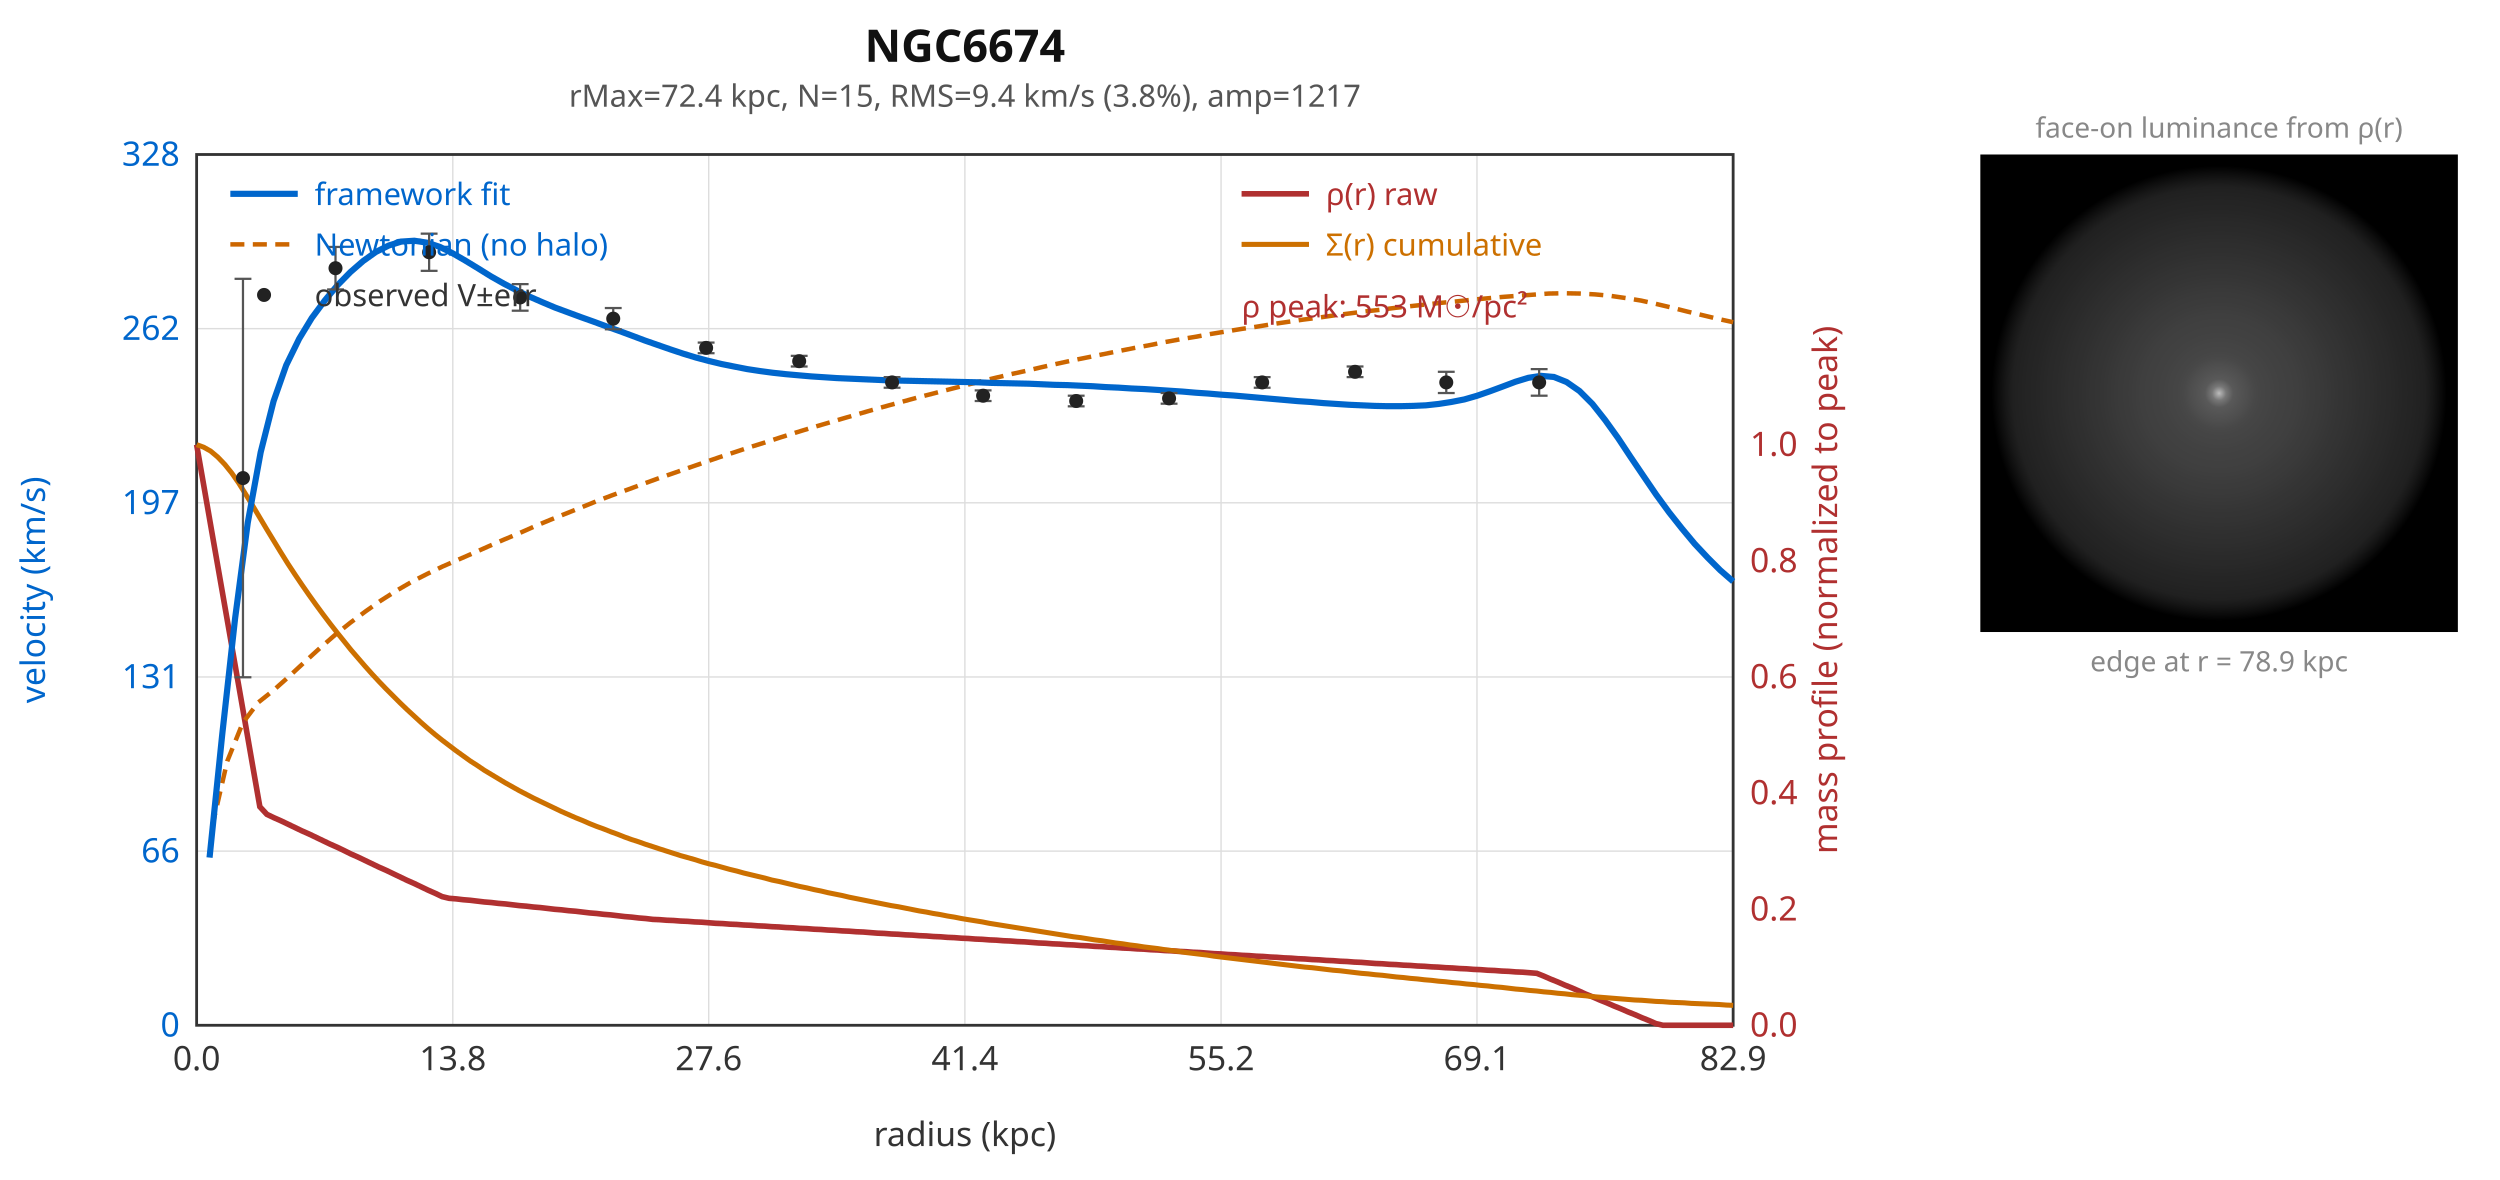
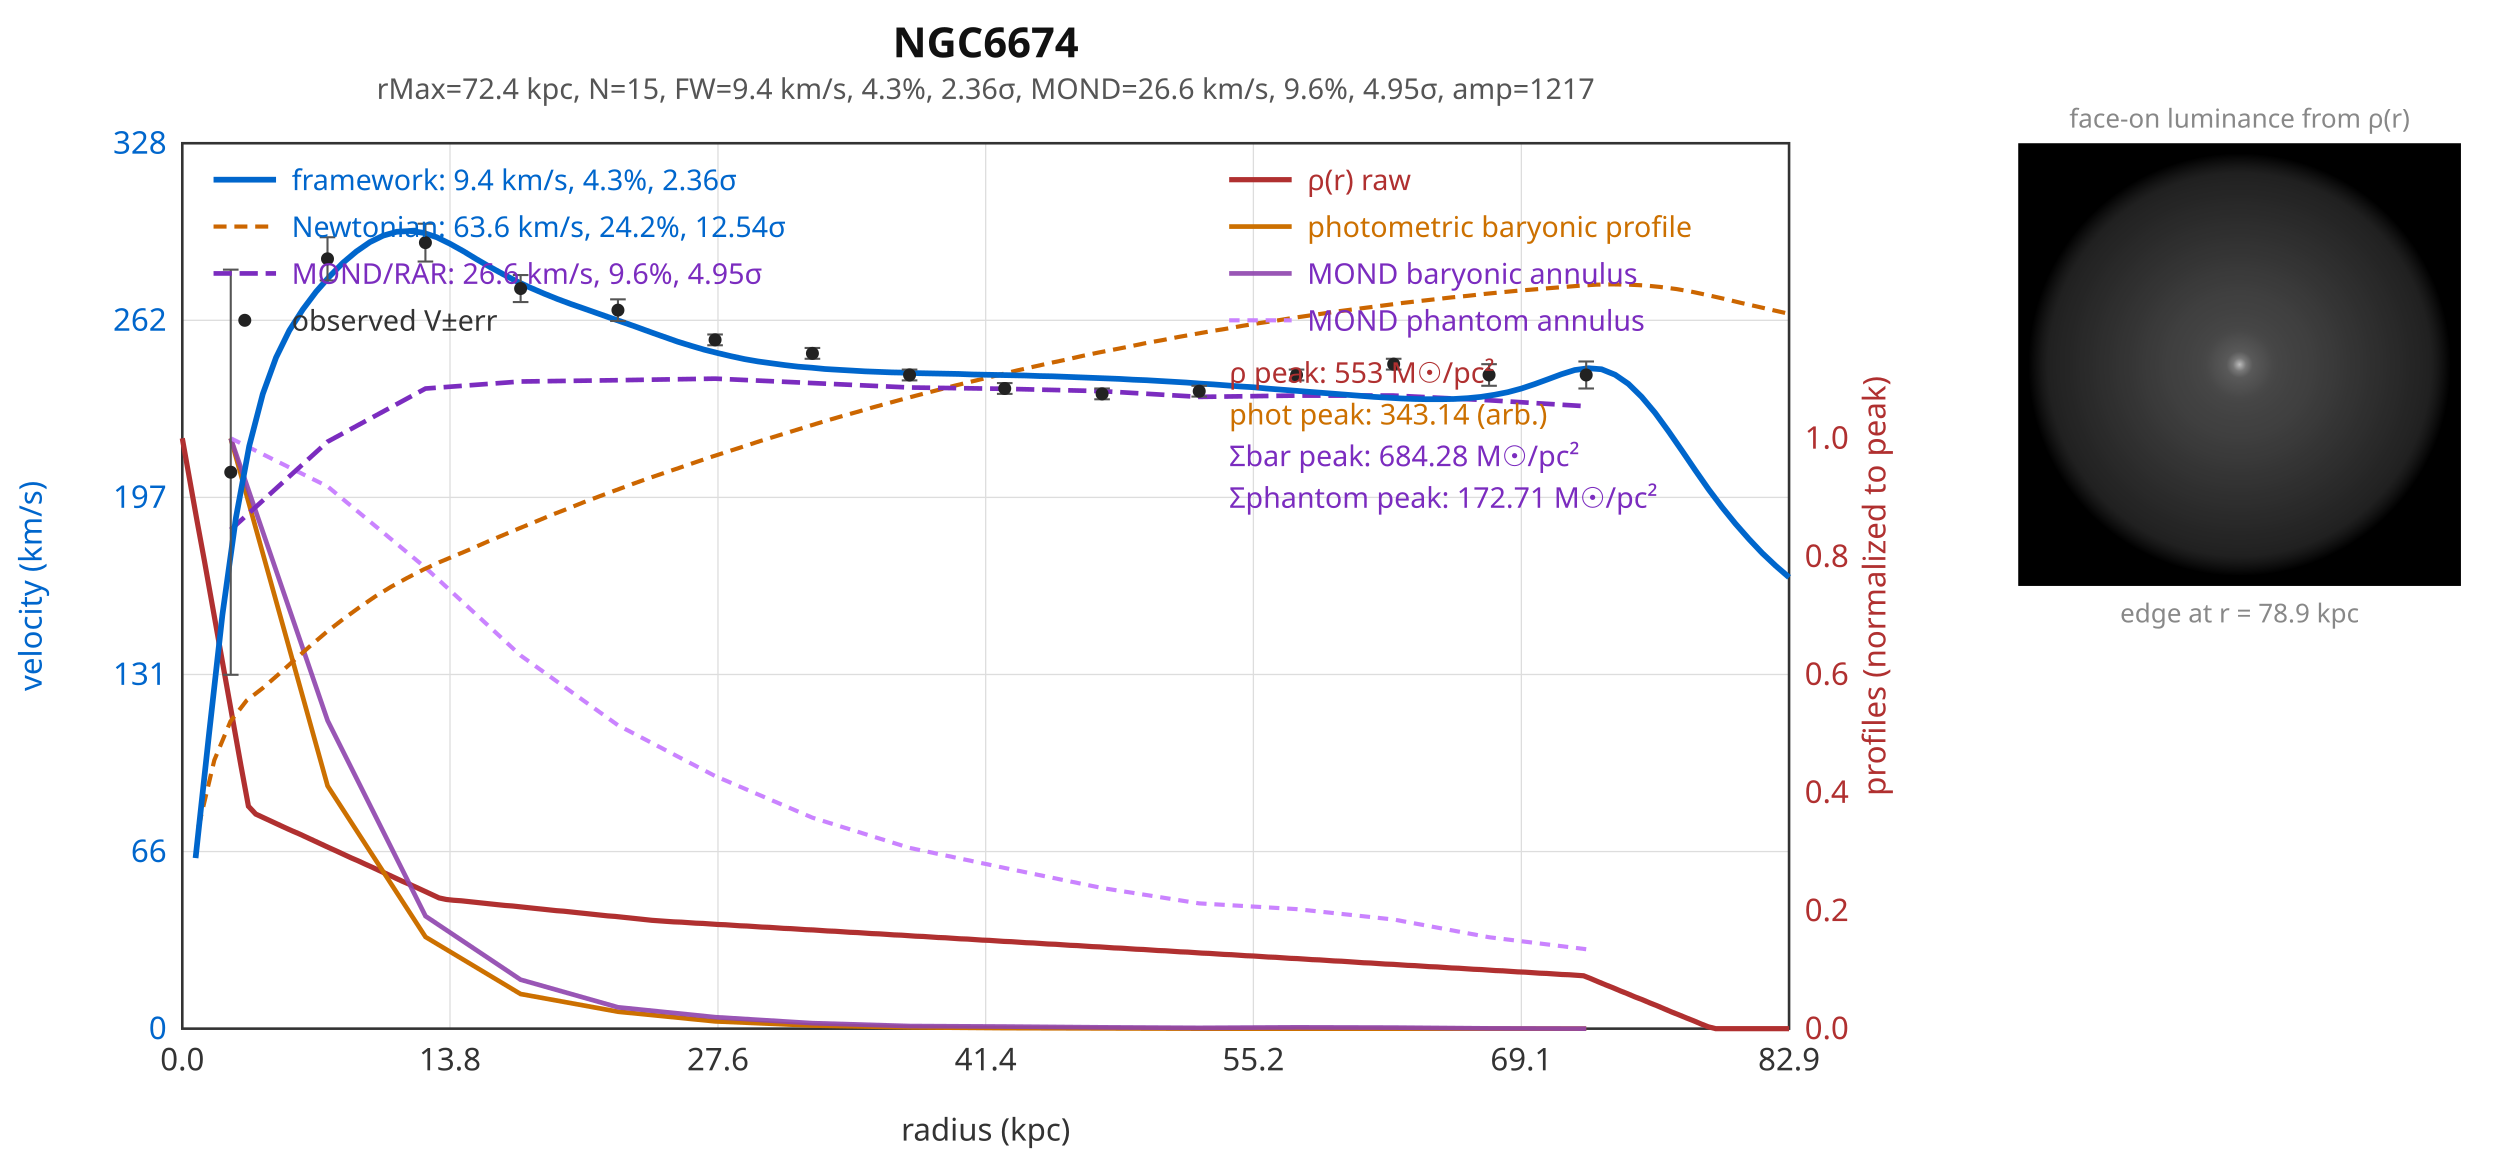
- <svg xmlns="http://www.w3.org/2000/svg" viewBox="0 0 890 420" width="890" height="420" font-family="sans-serif" font-size="12">
+ <svg xmlns="http://www.w3.org/2000/svg" viewBox="0 0 960 450" width="960" height="450" font-family="sans-serif" font-size="12">
  <style>
  .ax { stroke: #333; stroke-width: 1; fill: none; }
  .grid { stroke: #ddd; stroke-width: 0.5; fill: none; }
  .lbl { fill: #333; }
  .lbl-l { fill: #0066cc; }
  .lbl-r { fill: #b03030; }
  .obs { fill: #222; }
  .err { stroke: #555; stroke-width: 0.8; fill: none; }
  .fw { stroke: #0066cc; stroke-width: 2.2; fill: none; }
  .nt { stroke: #cc6600; stroke-width: 1.6; fill: none; stroke-dasharray: 5,3; }
-   .lbl-s { fill: #cc7000; }
+   .mond { stroke: #7b2cbf; stroke-width: 1.8; fill: none; stroke-dasharray: 7,3; }
+   .lbl-p { fill: #cc7000; }
+   .lbl-m { fill: #7b2cbf; }
  .rho { stroke: #b03030; stroke-width: 2.0; fill: none; }
-   .sig { stroke: #cc7000; stroke-width: 1.8; fill: none; }
+   .phot { stroke: #cc7000; stroke-width: 1.8; fill: none; }
+   .mbar { stroke: #8e44ad; stroke-width: 1.8; fill: none; opacity: 0.9; }
+   .mph { stroke: #c77dff; stroke-width: 1.6; fill: none; stroke-dasharray: 4,3; opacity: 0.95; }
  .title { fill: #111; font-size: 16px; font-weight: 600; }
  .subtitle { fill: #555; font-size: 11px; }
  .preview-bg { fill: #000; }
  .preview-lbl { fill: #888; font-size: 10px; }
  .legend { font-size: 11px; }
</style>
-   <text x="343.5" y="22" text-anchor="middle" class="title">NGC6674</text>
-   <text x="343.5" y="38" text-anchor="middle" class="subtitle">rMax=72.4 kpc, N=15, RMS=9.4 km/s (3.8%), amp=1217</text>
-   <line x1="70" y1="365.0" x2="617" y2="365.0" class="grid" />
-   <text x="64" y="369.0" text-anchor="end" class="lbl-l">0</text>
-   <line x1="70" y1="303.0" x2="617" y2="303.0" class="grid" />
-   <text x="64" y="307.0" text-anchor="end" class="lbl-l">66</text>
-   <line x1="70" y1="241.0" x2="617" y2="241.0" class="grid" />
-   <text x="64" y="245.0" text-anchor="end" class="lbl-l">131</text>
-   <line x1="70" y1="179.0" x2="617" y2="179.0" class="grid" />
-   <text x="64" y="183.0" text-anchor="end" class="lbl-l">197</text>
-   <line x1="70" y1="117.0" x2="617" y2="117.0" class="grid" />
-   <text x="64" y="121.0" text-anchor="end" class="lbl-l">262</text>
-   <line x1="70" y1="55.0" x2="617" y2="55.0" class="grid" />
+   <text x="378.5" y="22" text-anchor="middle" class="title">NGC6674</text>
+   <text x="378.5" y="38" text-anchor="middle" class="subtitle">rMax=72.4 kpc, N=15, FW=9.4 km/s, 4.3%, 2.36σ, MOND=26.6 km/s, 9.6%, 4.95σ, amp=1217</text>
+   <line x1="70" y1="395.0" x2="687" y2="395.0" class="grid" />
+   <text x="64" y="399.0" text-anchor="end" class="lbl-l">0</text>
+   <line x1="70" y1="327.0" x2="687" y2="327.0" class="grid" />
+   <text x="64" y="331.0" text-anchor="end" class="lbl-l">66</text>
+   <line x1="70" y1="259.0" x2="687" y2="259.0" class="grid" />
+   <text x="64" y="263.0" text-anchor="end" class="lbl-l">131</text>
+   <line x1="70" y1="191.0" x2="687" y2="191.0" class="grid" />
+   <text x="64" y="195.0" text-anchor="end" class="lbl-l">197</text>
+   <line x1="70" y1="123.0" x2="687" y2="123.0" class="grid" />
+   <text x="64" y="127.0" text-anchor="end" class="lbl-l">262</text>
+   <line x1="70" y1="55.0" x2="687" y2="55.0" class="grid" />
  <text x="64" y="59.0" text-anchor="end" class="lbl-l">328</text>
-   <text x="623" y="369.0" text-anchor="start" class="lbl-r">0.0</text>
-   <text x="623" y="327.7" text-anchor="start" class="lbl-r">0.2</text>
-   <text x="623" y="286.3" text-anchor="start" class="lbl-r">0.4</text>
-   <text x="623" y="245.0" text-anchor="start" class="lbl-r">0.6</text>
-   <text x="623" y="203.7" text-anchor="start" class="lbl-r">0.8</text>
-   <text x="623" y="162.3" text-anchor="start" class="lbl-r">1.0</text>
-   <line x1="70.0" y1="55" x2="70.0" y2="365" class="grid" />
-   <text x="70.0" y="381" text-anchor="middle" class="lbl">0.0</text>
-   <line x1="161.2" y1="55" x2="161.2" y2="365" class="grid" />
-   <text x="161.2" y="381" text-anchor="middle" class="lbl">13.8</text>
-   <line x1="252.3" y1="55" x2="252.3" y2="365" class="grid" />
-   <text x="252.3" y="381" text-anchor="middle" class="lbl">27.6</text>
-   <line x1="343.5" y1="55" x2="343.5" y2="365" class="grid" />
-   <text x="343.5" y="381" text-anchor="middle" class="lbl">41.4</text>
-   <line x1="434.7" y1="55" x2="434.7" y2="365" class="grid" />
-   <text x="434.7" y="381" text-anchor="middle" class="lbl">55.2</text>
-   <line x1="525.8" y1="55" x2="525.8" y2="365" class="grid" />
-   <text x="525.8" y="381" text-anchor="middle" class="lbl">69.1</text>
-   <line x1="617.0" y1="55" x2="617.0" y2="365" class="grid" />
-   <text x="617.0" y="381" text-anchor="middle" class="lbl">82.9</text>
-   <text x="343.5" y="408" text-anchor="middle" class="lbl">radius (kpc)</text>
-   <text x="16" y="210" text-anchor="middle" class="lbl-l" transform="rotate(-90, 16, 210)">velocity (km/s)</text>
-   <text x="654" y="210" text-anchor="middle" class="lbl-r" transform="rotate(-90, 654, 210)">mass profile (normalized to peak)</text>
-   <rect x="70" y="55" width="547" height="310" class="ax" />
-   <path d="M 70.0,158.3 L 72.5,172.6 L 75.0,187.0 L 77.5,201.3 L 80.0,215.6 L 82.5,229.9 L 85.0,244.2 L 87.5,258.5 L 90.0,272.9 L 92.5,287.2 L 95.0,289.9 L 97.5,291.1 L 100.0,292.2 L 102.5,293.4 L 105.0,294.6 L 107.5,295.8 L 110.0,296.9 L 112.5,298.1 L 115.0,299.3 L 117.5,300.5 L 120.0,301.6 L 122.5,302.8 L 124.9,304.0 L 127.4,305.1 L 129.9,306.3 L 132.4,307.5 L 134.9,308.7 L 137.4,309.8 L 139.9,311.0 L 142.4,312.2 L 144.9,313.4 L 147.4,314.5 L 149.9,315.7 L 152.4,316.9 L 154.9,318.0 L 157.4,319.2 L 159.9,319.8 L 162.4,320.0 L 164.9,320.3 L 167.4,320.5 L 169.9,320.8 L 172.4,321.1 L 174.9,321.3 L 177.4,321.6 L 179.9,321.8 L 182.4,322.1 L 184.9,322.4 L 187.4,322.6 L 189.9,322.9 L 192.4,323.1 L 194.9,323.4 L 197.4,323.7 L 199.9,323.9 L 202.4,324.2 L 204.9,324.4 L 207.4,324.7 L 209.9,325.0 L 212.4,325.2 L 214.9,325.5 L 217.4,325.7 L 219.9,326.0 L 222.4,326.3 L 224.9,326.5 L 227.4,326.8 L 229.9,327.0 L 232.4,327.3 L 234.8,327.4 L 237.3,327.6 L 239.8,327.7 L 242.3,327.9 L 244.8,328.0 L 247.3,328.2 L 249.8,328.3 L 252.3,328.5 L 254.8,328.7 L 257.3,328.8 L 259.8,329.0 L 262.3,329.1 L 264.8,329.3 L 267.3,329.4 L 269.8,329.6 L 272.3,329.7 L 274.8,329.9 L 277.3,330.0 L 279.8,330.2 L 282.3,330.3 L 284.8,330.5 L 287.3,330.6 L 289.8,330.8 L 292.3,330.9 L 294.8,331.1 L 297.3,331.2 L 299.8,331.4 L 302.3,331.5 L 304.8,331.7 L 307.3,331.8 L 309.8,332.0 L 312.3,332.2 L 314.8,332.3 L 317.3,332.5 L 319.8,332.6 L 322.3,332.8 L 324.8,332.9 L 327.3,333.1 L 329.8,333.2 L 332.3,333.4 L 334.8,333.5 L 337.3,333.7 L 339.8,333.8 L 342.3,334.0 L 344.7,334.1 L 347.2,334.3 L 349.7,334.4 L 352.2,334.6 L 354.7,334.7 L 357.2,334.9 L 359.7,335.0 L 362.2,335.2 L 364.7,335.3 L 367.2,335.5 L 369.7,335.7 L 372.2,335.8 L 374.7,336.0 L 377.2,336.1 L 379.7,336.3 L 382.2,336.4 L 384.7,336.6 L 387.2,336.7 L 389.7,336.9 L 392.2,337.0 L 394.7,337.2 L 397.2,337.3 L 399.7,337.5 L 402.2,337.6 L 404.7,337.8 L 407.2,337.9 L 409.7,338.1 L 412.2,338.2 L 414.7,338.4 L 417.2,338.5 L 419.7,338.7 L 422.2,338.8 L 424.7,339.0 L 427.2,339.1 L 429.7,339.3 L 432.2,339.5 L 434.7,339.6 L 437.2,339.8 L 439.7,339.9 L 442.2,340.1 L 444.7,340.2 L 447.2,340.4 L 449.7,340.5 L 452.2,340.7 L 454.6,340.8 L 457.1,341.0 L 459.6,341.1 L 462.1,341.3 L 464.6,341.4 L 467.1,341.6 L 469.6,341.7 L 472.1,341.9 L 474.6,342.0 L 477.1,342.2 L 479.6,342.3 L 482.1,342.5 L 484.6,342.6 L 487.1,342.8 L 489.6,343.0 L 492.1,343.1 L 494.6,343.3 L 497.1,343.4 L 499.6,343.6 L 502.1,343.7 L 504.6,343.9 L 507.1,344.0 L 509.6,344.2 L 512.1,344.3 L 514.6,344.5 L 517.1,344.6 L 519.6,344.8 L 522.1,344.9 L 524.6,345.1 L 527.1,345.2 L 529.6,345.4 L 532.1,345.5 L 534.6,345.7 L 537.1,345.8 L 539.6,346.0 L 542.1,346.1 L 544.6,346.3 L 547.1,346.5 L 549.6,347.5 L 552.1,348.6 L 554.6,349.6 L 557.1,350.7 L 559.6,351.7 L 562.1,352.8 L 564.5,353.9 L 567.0,354.9 L 569.5,356.0 L 572.0,357.0 L 574.5,358.1 L 577.0,359.1 L 579.5,360.2 L 582.0,361.2 L 584.5,362.3 L 587.0,363.3 L 589.5,364.4 L 592.0,365.0 L 594.5,365.0 L 597.0,365.0 L 599.5,365.0 L 602.0,365.0 L 604.5,365.0 L 607.0,365.0 L 609.5,365.0 L 612.0,365.0 L 614.5,365.0 L 617.0,365.0" class="rho" />
-   <path d="M 70.0,158.3 L 72.5,159.2 L 75.0,160.6 L 77.5,162.7 L 80.0,165.3 L 82.5,168.4 L 85.0,172.0 L 87.5,176.0 L 90.0,180.1 L 92.5,184.3 L 95.0,188.5 L 97.5,192.6 L 100.0,196.7 L 102.5,200.7 L 105.0,204.5 L 107.5,208.2 L 110.0,211.8 L 112.5,215.3 L 115.0,218.7 L 117.5,222.0 L 120.0,225.2 L 122.5,228.3 L 124.9,231.3 L 127.4,234.2 L 129.9,237.1 L 132.4,239.9 L 134.9,242.6 L 137.4,245.2 L 139.9,247.7 L 142.4,250.2 L 144.9,252.6 L 147.4,254.9 L 149.9,257.2 L 152.4,259.4 L 154.9,261.5 L 157.4,263.5 L 159.9,265.4 L 162.4,267.3 L 164.9,269.1 L 167.4,270.9 L 169.9,272.5 L 172.4,274.2 L 174.9,275.7 L 177.4,277.2 L 179.9,278.7 L 182.4,280.1 L 184.9,281.5 L 187.4,282.8 L 189.9,284.1 L 192.4,285.3 L 194.9,286.5 L 197.4,287.7 L 199.9,288.9 L 202.4,290.0 L 204.9,291.1 L 207.4,292.1 L 209.9,293.2 L 212.4,294.2 L 214.9,295.1 L 217.4,296.1 L 219.9,297.0 L 222.4,298.0 L 224.9,298.9 L 227.4,299.7 L 229.9,300.6 L 232.4,301.4 L 234.8,302.2 L 237.3,303.0 L 239.8,303.8 L 242.3,304.6 L 244.8,305.3 L 247.3,306.0 L 249.8,306.8 L 252.3,307.5 L 254.8,308.1 L 257.3,308.8 L 259.8,309.5 L 262.3,310.1 L 264.8,310.8 L 267.3,311.4 L 269.8,312.0 L 272.3,312.6 L 274.8,313.3 L 277.3,313.8 L 279.8,314.4 L 282.3,315.0 L 284.8,315.6 L 287.3,316.1 L 289.8,316.7 L 292.3,317.2 L 294.8,317.8 L 297.3,318.3 L 299.8,318.8 L 302.3,319.4 L 304.8,319.9 L 307.3,320.4 L 309.8,320.9 L 312.3,321.4 L 314.8,321.9 L 317.3,322.4 L 319.8,322.8 L 322.3,323.3 L 324.8,323.8 L 327.3,324.3 L 329.8,324.7 L 332.3,325.2 L 334.8,325.6 L 337.3,326.1 L 339.8,326.5 L 342.3,327.0 L 344.7,327.4 L 347.2,327.8 L 349.7,328.2 L 352.2,328.7 L 354.7,329.1 L 357.2,329.5 L 359.7,329.9 L 362.2,330.3 L 364.7,330.7 L 367.2,331.1 L 369.7,331.5 L 372.2,331.9 L 374.7,332.3 L 377.2,332.7 L 379.7,333.1 L 382.2,333.5 L 384.7,333.8 L 387.2,334.2 L 389.7,334.6 L 392.2,334.9 L 394.7,335.3 L 397.2,335.7 L 399.7,336.0 L 402.2,336.4 L 404.7,336.7 L 407.2,337.1 L 409.7,337.4 L 412.2,337.7 L 414.7,338.1 L 417.2,338.4 L 419.7,338.7 L 422.2,339.1 L 424.7,339.4 L 427.2,339.7 L 429.7,340.0 L 432.2,340.4 L 434.7,340.7 L 437.2,341.0 L 439.7,341.3 L 442.2,341.6 L 444.7,341.9 L 447.2,342.2 L 449.7,342.5 L 452.2,342.8 L 454.6,343.1 L 457.1,343.4 L 459.6,343.7 L 462.1,344.0 L 464.6,344.3 L 467.1,344.5 L 469.6,344.8 L 472.1,345.1 L 474.6,345.4 L 477.1,345.6 L 479.6,345.9 L 482.1,346.2 L 484.6,346.5 L 487.1,346.7 L 489.6,347.0 L 492.1,347.2 L 494.6,347.5 L 497.1,347.8 L 499.6,348.0 L 502.1,348.3 L 504.6,348.5 L 507.1,348.8 L 509.6,349.0 L 512.1,349.3 L 514.6,349.5 L 517.1,349.8 L 519.6,350.0 L 522.1,350.3 L 524.6,350.5 L 527.1,350.8 L 529.6,351.0 L 532.1,351.3 L 534.6,351.5 L 537.1,351.8 L 539.6,352.1 L 542.1,352.3 L 544.6,352.6 L 547.1,352.8 L 549.6,353.1 L 552.1,353.3 L 554.6,353.6 L 557.1,353.8 L 559.6,354.1 L 562.1,354.3 L 564.5,354.5 L 567.0,354.8 L 569.5,355.0 L 572.0,355.2 L 574.5,355.4 L 577.0,355.6 L 579.5,355.8 L 582.0,356.0 L 584.5,356.1 L 587.0,356.3 L 589.5,356.5 L 592.0,356.6 L 594.5,356.8 L 597.0,356.9 L 599.5,357.0 L 602.0,357.2 L 604.5,357.3 L 607.0,357.4 L 609.5,357.5 L 612.0,357.6 L 614.5,357.8 L 617.0,357.9" class="sig" />
-   <path d="M 75.5,294.4 L 80.9,271.0 L 86.4,257.4 L 91.9,250.1 L 97.3,245.8 L 102.8,240.9 L 108.3,235.8 L 113.8,230.8 L 119.2,226.1 L 124.7,221.7 L 130.2,217.6 L 135.6,213.8 L 141.1,210.3 L 146.6,207.1 L 152.1,204.3 L 157.5,201.7 L 163.0,199.3 L 168.5,196.9 L 173.9,194.5 L 179.4,192.1 L 184.9,189.8 L 190.3,187.4 L 195.8,185.1 L 201.3,182.9 L 206.8,180.7 L 212.2,178.5 L 217.7,176.4 L 223.2,174.4 L 228.6,172.4 L 234.1,170.4 L 239.6,168.5 L 245.0,166.6 L 250.5,164.7 L 256.0,162.8 L 261.5,161.0 L 266.9,159.2 L 272.4,157.5 L 277.9,155.7 L 283.3,154.0 L 288.8,152.3 L 294.3,150.7 L 299.7,149.1 L 305.2,147.5 L 310.7,145.9 L 316.1,144.4 L 321.6,142.9 L 327.1,141.4 L 332.6,140.0 L 338.0,138.6 L 343.5,137.2 L 349.0,135.8 L 354.4,134.5 L 359.9,133.2 L 365.4,132.0 L 370.9,130.7 L 376.3,129.5 L 381.8,128.3 L 387.3,127.2 L 392.7,126.1 L 398.2,125.0 L 403.7,123.9 L 409.1,122.9 L 414.6,121.8 L 420.1,120.8 L 425.6,119.9 L 431.0,118.9 L 436.5,118.0 L 442.0,117.1 L 447.4,116.3 L 452.9,115.4 L 458.4,114.6 L 463.8,113.8 L 469.3,113.1 L 474.8,112.3 L 480.3,111.6 L 485.7,110.9 L 491.2,110.3 L 496.7,109.6 L 502.1,109.0 L 507.6,108.4 L 513.1,107.8 L 518.5,107.3 L 524.0,106.7 L 529.5,106.2 L 535.0,105.7 L 540.4,105.3 L 545.9,104.9 L 551.4,104.5 L 556.8,104.4 L 562.3,104.5 L 567.8,104.8 L 573.2,105.3 L 578.7,106.1 L 584.2,107.0 L 589.6,108.2 L 595.1,109.5 L 600.6,110.9 L 606.1,112.2 L 611.5,113.5 L 617.0,114.7" class="nt" />
-   <path d="M 74.6,305.3 L 79.1,261.6 L 83.7,220.1 L 88.2,186.1 L 92.8,161.0 L 97.4,142.8 L 101.9,130.0 L 106.5,120.6 L 111.0,113.2 L 115.6,107.0 L 120.1,101.6 L 124.7,96.9 L 129.3,92.9 L 133.8,89.7 L 138.4,87.4 L 142.9,86.0 L 147.5,85.7 L 152.1,86.4 L 156.6,87.9 L 161.2,90.2 L 165.7,92.8 L 170.3,95.6 L 174.8,98.4 L 179.4,101.0 L 184.0,103.4 L 188.5,105.6 L 193.1,107.6 L 197.6,109.5 L 202.2,111.2 L 206.8,112.9 L 211.3,114.5 L 215.9,116.2 L 220.4,117.8 L 225.0,119.5 L 229.5,121.2 L 234.1,122.8 L 238.7,124.4 L 243.2,125.9 L 247.8,127.3 L 252.3,128.5 L 256.9,129.6 L 261.4,130.5 L 266.0,131.4 L 270.6,132.1 L 275.1,132.7 L 279.7,133.2 L 284.2,133.6 L 288.8,134.0 L 293.4,134.3 L 297.9,134.6 L 302.5,134.8 L 307.0,135.0 L 311.6,135.2 L 316.1,135.4 L 320.7,135.5 L 325.3,135.6 L 329.8,135.7 L 334.4,135.8 L 338.9,135.9 L 343.5,136.0 L 348.1,136.1 L 352.6,136.3 L 357.2,136.4 L 361.7,136.5 L 366.3,136.6 L 370.9,136.8 L 375.4,137.0 L 380.0,137.1 L 384.5,137.3 L 389.1,137.5 L 393.6,137.8 L 398.2,138.0 L 402.8,138.3 L 407.3,138.5 L 411.9,138.8 L 416.4,139.1 L 421.0,139.4 L 425.6,139.8 L 430.1,140.1 L 434.7,140.5 L 439.2,140.8 L 443.8,141.2 L 448.3,141.6 L 452.9,142.0 L 457.5,142.4 L 462.0,142.8 L 466.6,143.1 L 471.1,143.5 L 475.7,143.8 L 480.3,144.1 L 484.8,144.3 L 489.4,144.5 L 493.9,144.6 L 498.5,144.6 L 503.0,144.5 L 507.6,144.3 L 512.2,143.8 L 516.7,143.1 L 521.3,142.2 L 525.8,140.9 L 530.4,139.3 L 535.0,137.6 L 539.5,135.9 L 544.1,134.5 L 548.6,133.8 L 553.2,134.2 L 557.7,136.0 L 562.3,139.2 L 566.9,143.8 L 571.4,149.5 L 576.0,155.9 L 580.5,162.7 L 585.1,169.5 L 589.6,176.1 L 594.2,182.4 L 598.8,188.2 L 603.3,193.6 L 607.9,198.5 L 612.4,203.0 L 617.0,207.0" class="fw" />
-   <line x1="86.50" y1="99.26" x2="86.50" y2="241.11" class="err" />
-   <line x1="83.50" y1="99.26" x2="89.50" y2="99.26" class="err" />
-   <line x1="83.50" y1="241.11" x2="89.50" y2="241.11" class="err" />
-   <circle cx="86.50" cy="170.19" r="2.5" class="obs" />
-   <line x1="119.44" y1="87.91" x2="119.44" y2="103.04" class="err" />
-   <line x1="116.44" y1="87.91" x2="122.44" y2="87.91" class="err" />
-   <line x1="116.44" y1="103.04" x2="122.44" y2="103.04" class="err" />
-   <circle cx="119.44" cy="95.48" r="2.5" class="obs" />
-   <line x1="152.77" y1="83.18" x2="152.77" y2="96.42" class="err" />
-   <line x1="149.77" y1="83.18" x2="155.77" y2="83.18" class="err" />
-   <line x1="149.77" y1="96.42" x2="155.77" y2="96.42" class="err" />
-   <circle cx="152.77" cy="89.80" r="2.5" class="obs" />
-   <line x1="185.18" y1="101.15" x2="185.18" y2="110.61" class="err" />
-   <line x1="182.18" y1="101.15" x2="188.18" y2="101.15" class="err" />
-   <line x1="182.18" y1="110.61" x2="188.18" y2="110.61" class="err" />
-   <circle cx="185.18" cy="105.88" r="2.5" class="obs" />
-   <line x1="218.31" y1="109.66" x2="218.31" y2="117.23" class="err" />
-   <line x1="215.31" y1="109.66" x2="221.31" y2="109.66" class="err" />
-   <line x1="215.31" y1="117.23" x2="221.31" y2="117.23" class="err" />
-   <circle cx="218.31" cy="113.44" r="2.5" class="obs" />
-   <line x1="251.38" y1="121.96" x2="251.38" y2="125.74" class="err" />
-   <line x1="248.38" y1="121.96" x2="254.38" y2="121.96" class="err" />
-   <line x1="248.38" y1="125.74" x2="254.38" y2="125.74" class="err" />
-   <circle cx="251.38" cy="123.85" r="2.5" class="obs" />
-   <line x1="284.51" y1="126.68" x2="284.51" y2="130.47" class="err" />
-   <line x1="281.51" y1="126.68" x2="287.51" y2="126.68" class="err" />
-   <line x1="281.51" y1="130.47" x2="287.51" y2="130.47" class="err" />
-   <circle cx="284.51" cy="128.58" r="2.5" class="obs" />
-   <line x1="317.58" y1="134.25" x2="317.58" y2="138.03" class="err" />
-   <line x1="314.58" y1="134.25" x2="320.58" y2="134.25" class="err" />
-   <line x1="314.58" y1="138.03" x2="320.58" y2="138.03" class="err" />
-   <circle cx="317.58" cy="136.14" r="2.5" class="obs" />
-   <line x1="349.99" y1="138.98" x2="349.99" y2="142.76" class="err" />
-   <line x1="346.99" y1="138.98" x2="352.99" y2="138.98" class="err" />
-   <line x1="346.99" y1="142.76" x2="352.99" y2="142.76" class="err" />
-   <circle cx="349.99" cy="140.87" r="2.5" class="obs" />
-   <line x1="383.12" y1="140.87" x2="383.12" y2="144.65" class="err" />
-   <line x1="380.12" y1="140.87" x2="386.12" y2="140.87" class="err" />
-   <line x1="380.12" y1="144.65" x2="386.12" y2="144.65" class="err" />
-   <circle cx="383.12" cy="142.76" r="2.5" class="obs" />
-   <line x1="416.19" y1="139.92" x2="416.19" y2="143.71" class="err" />
-   <line x1="413.19" y1="139.92" x2="419.19" y2="139.92" class="err" />
-   <line x1="413.19" y1="143.71" x2="419.19" y2="143.71" class="err" />
-   <circle cx="416.19" cy="141.82" r="2.5" class="obs" />
-   <line x1="449.33" y1="134.25" x2="449.33" y2="138.03" class="err" />
-   <line x1="446.33" y1="134.25" x2="452.33" y2="134.25" class="err" />
-   <line x1="446.33" y1="138.03" x2="452.33" y2="138.03" class="err" />
-   <circle cx="449.33" cy="136.14" r="2.5" class="obs" />
-   <line x1="482.40" y1="130.47" x2="482.40" y2="134.25" class="err" />
-   <line x1="479.40" y1="130.47" x2="485.40" y2="130.47" class="err" />
-   <line x1="479.40" y1="134.25" x2="485.40" y2="134.25" class="err" />
-   <circle cx="482.40" cy="132.36" r="2.5" class="obs" />
-   <line x1="514.87" y1="132.36" x2="514.87" y2="139.92" class="err" />
-   <line x1="511.87" y1="132.36" x2="517.87" y2="132.36" class="err" />
-   <line x1="511.87" y1="139.92" x2="517.87" y2="139.92" class="err" />
-   <circle cx="514.87" cy="136.14" r="2.5" class="obs" />
-   <line x1="547.94" y1="131.41" x2="547.94" y2="140.87" class="err" />
-   <line x1="544.94" y1="131.41" x2="550.94" y2="131.41" class="err" />
-   <line x1="544.94" y1="140.87" x2="550.94" y2="140.87" class="err" />
-   <circle cx="547.94" cy="136.14" r="2.5" class="obs" />
+   <text x="693" y="399.0" text-anchor="start" class="lbl-r">0.0</text>
+   <text x="693" y="353.7" text-anchor="start" class="lbl-r">0.2</text>
+   <text x="693" y="308.3" text-anchor="start" class="lbl-r">0.4</text>
+   <text x="693" y="263.0" text-anchor="start" class="lbl-r">0.6</text>
+   <text x="693" y="217.7" text-anchor="start" class="lbl-r">0.8</text>
+   <text x="693" y="172.3" text-anchor="start" class="lbl-r">1.0</text>
+   <line x1="70.0" y1="55" x2="70.0" y2="395" class="grid" />
+   <text x="70.0" y="411" text-anchor="middle" class="lbl">0.0</text>
+   <line x1="172.8" y1="55" x2="172.8" y2="395" class="grid" />
+   <text x="172.8" y="411" text-anchor="middle" class="lbl">13.8</text>
+   <line x1="275.7" y1="55" x2="275.7" y2="395" class="grid" />
+   <text x="275.7" y="411" text-anchor="middle" class="lbl">27.6</text>
+   <line x1="378.5" y1="55" x2="378.5" y2="395" class="grid" />
+   <text x="378.5" y="411" text-anchor="middle" class="lbl">41.4</text>
+   <line x1="481.3" y1="55" x2="481.3" y2="395" class="grid" />
+   <text x="481.3" y="411" text-anchor="middle" class="lbl">55.2</text>
+   <line x1="584.2" y1="55" x2="584.2" y2="395" class="grid" />
+   <text x="584.2" y="411" text-anchor="middle" class="lbl">69.1</text>
+   <line x1="687.0" y1="55" x2="687.0" y2="395" class="grid" />
+   <text x="687.0" y="411" text-anchor="middle" class="lbl">82.9</text>
+   <text x="378.5" y="438" text-anchor="middle" class="lbl">radius (kpc)</text>
+   <text x="16" y="225" text-anchor="middle" class="lbl-l" transform="rotate(-90, 16, 225)">velocity (km/s)</text>
+   <text x="724" y="225" text-anchor="middle" class="lbl-r" transform="rotate(-90, 724, 225)">profiles (normalized to peak)</text>
+   <rect x="70" y="55" width="617" height="340" class="ax" />
+   <path d="M 70.0,168.3 L 72.8,184.0 L 75.6,199.7 L 78.5,215.4 L 81.3,231.1 L 84.1,246.8 L 86.9,262.5 L 89.7,278.2 L 92.5,293.9 L 95.4,309.6 L 98.2,312.6 L 101.0,313.9 L 103.8,315.2 L 106.6,316.5 L 109.4,317.8 L 112.3,319.1 L 115.1,320.3 L 117.9,321.6 L 120.7,322.9 L 123.5,324.2 L 126.3,325.5 L 129.2,326.8 L 132.0,328.1 L 134.8,329.4 L 137.6,330.6 L 140.4,331.9 L 143.3,333.2 L 146.1,334.5 L 148.9,335.8 L 151.7,337.1 L 154.5,338.4 L 157.3,339.6 L 160.2,340.9 L 163.0,342.2 L 165.8,343.5 L 168.6,344.8 L 171.4,345.4 L 174.2,345.7 L 177.1,345.9 L 179.9,346.2 L 182.7,346.5 L 185.5,346.8 L 188.3,347.1 L 191.1,347.4 L 194.0,347.7 L 196.8,347.9 L 199.6,348.2 L 202.4,348.5 L 205.2,348.8 L 208.1,349.1 L 210.9,349.4 L 213.7,349.7 L 216.5,349.9 L 219.3,350.2 L 222.1,350.5 L 225.0,350.8 L 227.8,351.1 L 230.6,351.4 L 233.4,351.7 L 236.2,351.9 L 239.0,352.2 L 241.9,352.5 L 244.7,352.8 L 247.5,353.1 L 250.3,353.4 L 253.1,353.6 L 255.9,353.8 L 258.8,354.0 L 261.6,354.1 L 264.4,354.3 L 267.2,354.5 L 270.0,354.6 L 272.8,354.8 L 275.7,355.0 L 278.5,355.1 L 281.3,355.3 L 284.1,355.5 L 286.9,355.6 L 289.8,355.8 L 292.6,356.0 L 295.4,356.1 L 298.2,356.3 L 301.0,356.5 L 303.8,356.6 L 306.7,356.8 L 309.5,357.0 L 312.3,357.1 L 315.1,357.3 L 317.9,357.5 L 320.7,357.6 L 323.6,357.8 L 326.4,358.0 L 329.2,358.1 L 332.0,358.3 L 334.8,358.5 L 337.6,358.6 L 340.5,358.8 L 343.3,359.0 L 346.1,359.1 L 348.9,359.3 L 351.7,359.5 L 354.6,359.6 L 357.4,359.8 L 360.2,360.0 L 363.0,360.1 L 365.8,360.3 L 368.6,360.5 L 371.5,360.6 L 374.3,360.8 L 377.1,361.0 L 379.9,361.1 L 382.7,361.3 L 385.5,361.5 L 388.4,361.6 L 391.2,361.8 L 394.0,362.0 L 396.8,362.1 L 399.6,362.3 L 402.4,362.5 L 405.3,362.6 L 408.1,362.8 L 410.9,363.0 L 413.7,363.1 L 416.5,363.3 L 419.4,363.5 L 422.2,363.6 L 425.0,363.8 L 427.8,364.0 L 430.6,364.1 L 433.4,364.3 L 436.3,364.5 L 439.1,364.6 L 441.9,364.8 L 444.7,365.0 L 447.5,365.1 L 450.3,365.3 L 453.2,365.5 L 456.0,365.6 L 458.8,365.8 L 461.6,366.0 L 464.4,366.1 L 467.2,366.3 L 470.1,366.5 L 472.9,366.6 L 475.7,366.8 L 478.5,367.0 L 481.3,367.1 L 484.2,367.3 L 487.0,367.5 L 489.8,367.6 L 492.6,367.8 L 495.4,368.0 L 498.2,368.1 L 501.1,368.3 L 503.9,368.5 L 506.7,368.6 L 509.5,368.8 L 512.3,369.0 L 515.1,369.1 L 518.0,369.3 L 520.8,369.5 L 523.6,369.7 L 526.4,369.8 L 529.2,370.0 L 532.0,370.2 L 534.9,370.3 L 537.7,370.5 L 540.5,370.7 L 543.3,370.8 L 546.1,371.0 L 548.9,371.2 L 551.8,371.3 L 554.6,371.5 L 557.4,371.7 L 560.2,371.8 L 563.0,372.0 L 565.9,372.2 L 568.7,372.3 L 571.5,372.5 L 574.3,372.7 L 577.1,372.8 L 579.9,373.0 L 582.8,373.2 L 585.6,373.3 L 588.4,373.5 L 591.2,373.7 L 594.0,373.8 L 596.8,374.0 L 599.7,374.2 L 602.5,374.3 L 605.3,374.5 L 608.1,374.7 L 610.9,375.8 L 613.7,377.0 L 616.6,378.2 L 619.4,379.3 L 622.2,380.5 L 625.0,381.6 L 627.8,382.8 L 630.7,383.9 L 633.5,385.1 L 636.3,386.2 L 639.1,387.4 L 641.9,388.6 L 644.7,389.7 L 647.6,390.9 L 650.4,392.0 L 653.2,393.2 L 656.0,394.3 L 658.8,395.0 L 661.6,395.0 L 664.5,395.0 L 667.3,395.0 L 670.1,395.0 L 672.9,395.0 L 675.7,395.0 L 678.5,395.0 L 681.4,395.0 L 684.2,395.0 L 687.0,395.0" class="rho" />
+   <path d="M 88.6,168.3 L 125.8,301.8 L 163.4,359.8 L 199.9,381.7 L 237.3,388.5 L 274.6,392.2 L 312.0,393.8 L 349.3,394.5 L 385.8,394.8 L 423.2,394.9 L 460.5,395.0 L 497.9,395.0 L 535.2,395.0 L 571.8,395.0 L 609.1,395.0" class="phot" />
+   <path d="M 88.6,168.3 L 125.8,276.7 L 163.4,351.8 L 199.9,376.2 L 237.3,386.8 L 274.6,390.6 L 312.0,392.9 L 349.3,394.0 L 385.8,394.2 L 423.2,394.5 L 460.5,394.7 L 497.9,394.5 L 535.2,394.6 L 571.8,394.9 L 609.1,395.0" class="mbar" />
+   <path d="M 88.6,168.3 L 125.8,186.8 L 163.4,218.0 L 199.9,251.7 L 237.3,278.5 L 274.6,298.0 L 312.0,314.0 L 349.3,325.6 L 385.8,333.3 L 423.2,341.0 L 460.5,346.9 L 497.9,349.1 L 535.2,353.1 L 571.8,359.9 L 609.1,364.5" class="mph" />
+   <path d="M 76.2,317.6 L 82.3,291.9 L 88.5,277.0 L 94.7,269.0 L 100.8,264.3 L 107.0,258.9 L 113.2,253.3 L 119.4,247.8 L 125.5,242.6 L 131.7,237.8 L 137.9,233.3 L 144.0,229.1 L 150.2,225.3 L 156.4,221.9 L 162.6,218.7 L 168.7,215.9 L 174.9,213.3 L 181.1,210.7 L 187.2,208.0 L 193.4,205.4 L 199.6,202.8 L 205.7,200.3 L 211.9,197.7 L 218.1,195.3 L 224.3,192.8 L 230.4,190.5 L 236.6,188.2 L 242.8,185.9 L 248.9,183.7 L 255.1,181.6 L 261.3,179.5 L 267.4,177.4 L 273.6,175.3 L 279.8,173.3 L 286.0,171.3 L 292.1,169.3 L 298.3,167.4 L 304.5,165.5 L 310.6,163.6 L 316.8,161.7 L 323.0,159.9 L 329.1,158.2 L 335.3,156.4 L 341.5,154.7 L 347.7,153.0 L 353.8,151.4 L 360.0,149.8 L 366.2,148.2 L 372.3,146.7 L 378.5,145.2 L 384.7,143.7 L 390.8,142.2 L 397.0,140.8 L 403.2,139.4 L 409.4,138.1 L 415.5,136.7 L 421.7,135.4 L 427.9,134.2 L 434.0,133.0 L 440.2,131.7 L 446.4,130.6 L 452.5,129.4 L 458.7,128.3 L 464.9,127.2 L 471.1,126.2 L 477.2,125.1 L 483.4,124.1 L 489.6,123.2 L 495.7,122.2 L 501.9,121.3 L 508.1,120.4 L 514.2,119.5 L 520.4,118.7 L 526.6,117.9 L 532.8,117.1 L 538.9,116.3 L 545.1,115.6 L 551.3,114.9 L 557.4,114.2 L 563.6,113.6 L 569.8,112.9 L 575.9,112.3 L 582.1,111.7 L 588.3,111.2 L 594.4,110.7 L 600.6,110.2 L 606.8,109.7 L 613.0,109.3 L 619.1,109.2 L 625.3,109.3 L 631.5,109.6 L 637.6,110.2 L 643.8,111.0 L 650.0,112.1 L 656.1,113.4 L 662.3,114.8 L 668.5,116.3 L 674.7,117.7 L 680.8,119.1 L 687.0,120.5" class="nt" />
+   <path d="M 88.6,203.4 L 125.8,169.6 L 163.4,149.2 L 199.9,146.5 L 237.3,146.0 L 274.6,145.4 L 312.0,147.1 L 349.3,148.8 L 385.8,149.3 L 423.2,150.2 L 460.5,152.4 L 497.9,151.9 L 535.2,151.9 L 571.8,153.7 L 609.1,156.0" class="mond" />
+   <path d="M 75.1,329.5 L 80.3,281.6 L 85.4,236.1 L 90.6,198.8 L 95.7,171.3 L 100.9,151.3 L 106.0,137.3 L 111.1,126.9 L 116.3,118.8 L 121.4,112.0 L 126.6,106.1 L 131.7,100.9 L 136.8,96.6 L 142.0,93.0 L 147.1,90.5 L 152.3,89.0 L 157.4,88.7 L 162.6,89.4 L 167.7,91.1 L 172.8,93.6 L 178.0,96.5 L 183.1,99.6 L 188.3,102.6 L 193.4,105.4 L 198.5,108.1 L 203.7,110.5 L 208.8,112.7 L 214.0,114.8 L 219.1,116.7 L 224.3,118.5 L 229.4,120.3 L 234.5,122.1 L 239.7,123.9 L 244.8,125.7 L 250.0,127.6 L 255.1,129.4 L 260.2,131.2 L 265.4,132.8 L 270.5,134.3 L 275.7,135.6 L 280.8,136.8 L 285.9,137.9 L 291.1,138.8 L 296.2,139.5 L 301.4,140.2 L 306.5,140.8 L 311.7,141.2 L 316.8,141.7 L 321.9,142.0 L 327.1,142.3 L 332.2,142.6 L 337.4,142.8 L 342.5,143.0 L 347.6,143.1 L 352.8,143.3 L 357.9,143.4 L 363.1,143.5 L 368.2,143.6 L 373.4,143.8 L 378.5,143.9 L 383.6,144.0 L 388.8,144.1 L 393.9,144.2 L 399.1,144.4 L 404.2,144.5 L 409.4,144.7 L 414.5,144.9 L 419.6,145.1 L 424.8,145.3 L 429.9,145.5 L 435.1,145.8 L 440.2,146.0 L 445.3,146.3 L 450.5,146.6 L 455.6,146.9 L 460.8,147.3 L 465.9,147.6 L 471.1,148.0 L 476.2,148.4 L 481.3,148.7 L 486.5,149.2 L 491.6,149.6 L 496.8,150.0 L 501.9,150.4 L 507.0,150.8 L 512.2,151.2 L 517.3,151.6 L 522.5,152.0 L 527.6,152.4 L 532.8,152.7 L 537.9,153.0 L 543.0,153.2 L 548.2,153.3 L 553.3,153.3 L 558.5,153.2 L 563.6,152.9 L 568.7,152.4 L 573.9,151.6 L 579.0,150.6 L 584.2,149.2 L 589.3,147.5 L 594.5,145.6 L 599.6,143.7 L 604.7,142.1 L 609.9,141.4 L 615.0,141.8 L 620.2,143.9 L 625.3,147.4 L 630.4,152.4 L 635.6,158.6 L 640.7,165.6 L 645.9,173.1 L 651.0,180.6 L 656.1,187.9 L 661.3,194.8 L 666.4,201.1 L 671.6,207.0 L 676.7,212.4 L 681.9,217.3 L 687.0,221.7" class="fw" />
+   <line x1="88.61" y1="103.54" x2="88.61" y2="259.12" class="err" />
+   <line x1="85.61" y1="103.54" x2="91.61" y2="103.54" class="err" />
+   <line x1="85.61" y1="259.12" x2="91.61" y2="259.12" class="err" />
+   <circle cx="88.61" cy="181.33" r="2.5" class="obs" />
+   <line x1="125.76" y1="91.10" x2="125.76" y2="107.69" class="err" />
+   <line x1="122.76" y1="91.10" x2="128.76" y2="91.10" class="err" />
+   <line x1="122.76" y1="107.69" x2="128.76" y2="107.69" class="err" />
+   <circle cx="125.76" cy="99.39" r="2.5" class="obs" />
+   <line x1="163.36" y1="85.91" x2="163.36" y2="100.43" class="err" />
+   <line x1="160.36" y1="85.91" x2="166.36" y2="85.91" class="err" />
+   <line x1="160.36" y1="100.43" x2="166.36" y2="100.43" class="err" />
+   <circle cx="163.36" cy="93.17" r="2.5" class="obs" />
+   <line x1="199.92" y1="105.62" x2="199.92" y2="115.99" class="err" />
+   <line x1="196.92" y1="105.62" x2="202.92" y2="105.62" class="err" />
+   <line x1="196.92" y1="115.99" x2="202.92" y2="115.99" class="err" />
+   <circle cx="199.92" cy="110.80" r="2.5" class="obs" />
+   <line x1="237.29" y1="114.95" x2="237.29" y2="123.25" class="err" />
+   <line x1="234.29" y1="114.95" x2="240.29" y2="114.95" class="err" />
+   <line x1="234.29" y1="123.25" x2="240.29" y2="123.25" class="err" />
+   <circle cx="237.29" cy="119.10" r="2.5" class="obs" />
+   <line x1="274.59" y1="128.44" x2="274.59" y2="132.58" class="err" />
+   <line x1="271.59" y1="128.44" x2="277.59" y2="128.44" class="err" />
+   <line x1="271.59" y1="132.58" x2="277.59" y2="132.58" class="err" />
+   <circle cx="274.59" cy="130.51" r="2.5" class="obs" />
+   <line x1="311.97" y1="133.62" x2="311.97" y2="137.77" class="err" />
+   <line x1="308.97" y1="133.62" x2="314.97" y2="133.62" class="err" />
+   <line x1="308.97" y1="137.77" x2="314.97" y2="137.77" class="err" />
+   <circle cx="311.97" cy="135.70" r="2.5" class="obs" />
+   <line x1="349.27" y1="141.92" x2="349.27" y2="146.07" class="err" />
+   <line x1="346.27" y1="141.92" x2="352.27" y2="141.92" class="err" />
+   <line x1="346.27" y1="146.07" x2="352.27" y2="146.07" class="err" />
+   <circle cx="349.27" cy="143.99" r="2.5" class="obs" />
+   <line x1="385.82" y1="147.10" x2="385.82" y2="151.25" class="err" />
+   <line x1="382.82" y1="147.10" x2="388.82" y2="147.10" class="err" />
+   <line x1="382.82" y1="151.25" x2="388.82" y2="151.25" class="err" />
+   <circle cx="385.82" cy="149.18" r="2.5" class="obs" />
+   <line x1="423.20" y1="149.18" x2="423.20" y2="153.33" class="err" />
+   <line x1="420.20" y1="149.18" x2="426.20" y2="149.18" class="err" />
+   <line x1="420.20" y1="153.33" x2="426.20" y2="153.33" class="err" />
+   <circle cx="423.20" cy="151.25" r="2.5" class="obs" />
+   <line x1="460.50" y1="148.14" x2="460.50" y2="152.29" class="err" />
+   <line x1="457.50" y1="148.14" x2="463.50" y2="148.14" class="err" />
+   <line x1="457.50" y1="152.29" x2="463.50" y2="152.29" class="err" />
+   <circle cx="460.50" cy="150.22" r="2.5" class="obs" />
+   <line x1="497.87" y1="141.92" x2="497.87" y2="146.07" class="err" />
+   <line x1="494.87" y1="141.92" x2="500.87" y2="141.92" class="err" />
+   <line x1="494.87" y1="146.07" x2="500.87" y2="146.07" class="err" />
+   <circle cx="497.87" cy="143.99" r="2.5" class="obs" />
+   <line x1="535.17" y1="137.77" x2="535.17" y2="141.92" class="err" />
+   <line x1="532.17" y1="137.77" x2="538.17" y2="137.77" class="err" />
+   <line x1="532.17" y1="141.92" x2="538.17" y2="141.92" class="err" />
+   <circle cx="535.17" cy="139.84" r="2.5" class="obs" />
+   <line x1="571.80" y1="139.84" x2="571.80" y2="148.14" class="err" />
+   <line x1="568.80" y1="139.84" x2="574.80" y2="139.84" class="err" />
+   <line x1="568.80" y1="148.14" x2="574.80" y2="148.14" class="err" />
+   <circle cx="571.80" cy="143.99" r="2.5" class="obs" />
+   <line x1="609.10" y1="138.81" x2="609.10" y2="149.18" class="err" />
+   <line x1="606.10" y1="138.81" x2="612.10" y2="138.81" class="err" />
+   <line x1="606.10" y1="149.18" x2="612.10" y2="149.18" class="err" />
+   <circle cx="609.10" cy="143.99" r="2.5" class="obs" />
  <g class="legend">
    <line x1="82" y1="69" x2="106" y2="69" class="fw" />
-     <text x="112" y="73" class="lbl-l">framework fit</text>
+     <text x="112" y="73" class="lbl-l">framework: 9.4 km/s, 4.3%, 2.36σ</text>
    <line x1="82" y1="87" x2="106" y2="87" class="nt" />
-     <text x="112" y="91" class="lbl-l">Newtonian (no halo)</text>
-     <circle cx="94" cy="105" r="2.5" class="obs" />
-     <text x="112" y="109" class="lbl">observed V±err</text>
+     <text x="112" y="91" class="lbl-l">Newtonian: 63.6 km/s, 24.2%, 12.54σ</text>
+     <line x1="82" y1="105" x2="106" y2="105" class="mond" />
+     <text x="112" y="109" class="lbl-m">MOND/RAR: 26.6 km/s, 9.6%, 4.95σ</text>
+     <circle cx="94" cy="123" r="2.5" class="obs" />
+     <text x="112" y="127" class="lbl">observed V±err</text>
  </g>
  <g class="legend">
-     <line x1="442" y1="69" x2="466" y2="69" class="rho" />
-     <text x="472" y="73" class="lbl-r">ρ(r) raw</text>
-     <line x1="442" y1="87" x2="466" y2="87" class="sig" />
-     <text x="472" y="91" class="lbl-s">Σ(r) cumulative</text>
-     <text x="442" y="113" class="lbl-r">ρ peak: 553 M☉/pc²</text>
+     <line x1="472" y1="69" x2="496" y2="69" class="rho" />
+     <text x="502" y="73" class="lbl-r">ρ(r) raw</text>
+     <line x1="472" y1="87" x2="496" y2="87" class="phot" />
+     <text x="502" y="91" class="lbl-p">photometric baryonic profile</text>
+     <line x1="472" y1="105" x2="496" y2="105" class="mbar" />
+     <text x="502" y="109" class="lbl-m">MOND baryonic annulus</text>
+     <line x1="472" y1="123" x2="496" y2="123" class="mph" />
+     <text x="502" y="127" class="lbl-m">MOND phantom annulus</text>
+     <text x="472" y="147" class="lbl-r">ρ peak: 553 M☉/pc²</text>
+     <text x="472" y="163" class="lbl-p">phot peak: 343.14 (arb.)</text>
+     <text x="472" y="179" class="lbl-m">Σbar peak: 684.28 M☉/pc²</text>
+     <text x="472" y="195" class="lbl-m">Σphantom peak: 172.71 M☉/pc²</text>
  </g>
-   <rect x="705" y="55" width="170" height="170" class="preview-bg" />
+   <rect x="775" y="55" width="170" height="170" class="preview-bg" />
  <defs>
    <radialGradient id="g_NGC6674" cx="0.5" cy="0.5" r="0.5">
      <stop offset="0" stop-color="rgb(188,188,188)" />
      <stop offset="0.031" stop-color="rgb(119,119,119)" />
      <stop offset="0.062" stop-color="rgb(89,89,89)" />
      <stop offset="0.094" stop-color="rgb(83,83,83)" />
      <stop offset="0.125" stop-color="rgb(78,78,78)" />
      <stop offset="0.156" stop-color="rgb(72,72,72)" />
      <stop offset="0.188" stop-color="rgb(69,69,69)" />
      <stop offset="0.219" stop-color="rgb(68,68,68)" />
      <stop offset="0.25" stop-color="rgb(66,66,66)" />
      <stop offset="0.281" stop-color="rgb(65,65,65)" />
      <stop offset="0.312" stop-color="rgb(64,64,64)" />
      <stop offset="0.344" stop-color="rgb(63,63,63)" />
      <stop offset="0.375" stop-color="rgb(61,61,61)" />
      <stop offset="0.406" stop-color="rgb(59,59,59)" />
      <stop offset="0.438" stop-color="rgb(58,58,58)" />
      <stop offset="0.469" stop-color="rgb(56,56,56)" />
      <stop offset="0.5" stop-color="rgb(54,54,54)" />
      <stop offset="0.531" stop-color="rgb(52,52,52)" />
      <stop offset="0.562" stop-color="rgb(51,51,51)" />
      <stop offset="0.594" stop-color="rgb(49,49,49)" />
      <stop offset="0.625" stop-color="rgb(47,47,47)" />
      <stop offset="0.656" stop-color="rgb(46,46,46)" />
      <stop offset="0.688" stop-color="rgb(44,44,44)" />
      <stop offset="0.719" stop-color="rgb(42,42,42)" />
      <stop offset="0.75" stop-color="rgb(41,41,41)" />
      <stop offset="0.781" stop-color="rgb(39,39,39)" />
      <stop offset="0.812" stop-color="rgb(37,37,37)" />
      <stop offset="0.844" stop-color="rgb(36,36,36)" />
      <stop offset="0.875" stop-color="rgb(34,34,34)" />
      <stop offset="0.906" stop-color="rgb(32,32,32)" />
      <stop offset="0.938" stop-color="rgb(23,23,23)" />
      <stop offset="0.969" stop-color="rgb(12,12,12)" />
      <stop offset="1" stop-color="rgb(0,0,0)" />
    </radialGradient>
  </defs>
-   <circle cx="790" cy="140" r="81" fill="url(#g_NGC6674)" />
-   <text x="790" y="49" text-anchor="middle" class="preview-lbl">face-on luminance from ρ(r)</text>
-   <text x="790" y="239" text-anchor="middle" class="preview-lbl">edge at r = 78.9 kpc</text>
+   <circle cx="860" cy="140" r="81" fill="url(#g_NGC6674)" />
+   <text x="860" y="49" text-anchor="middle" class="preview-lbl">face-on luminance from ρ(r)</text>
+   <text x="860" y="239" text-anchor="middle" class="preview-lbl">edge at r = 78.9 kpc</text>
</svg>
